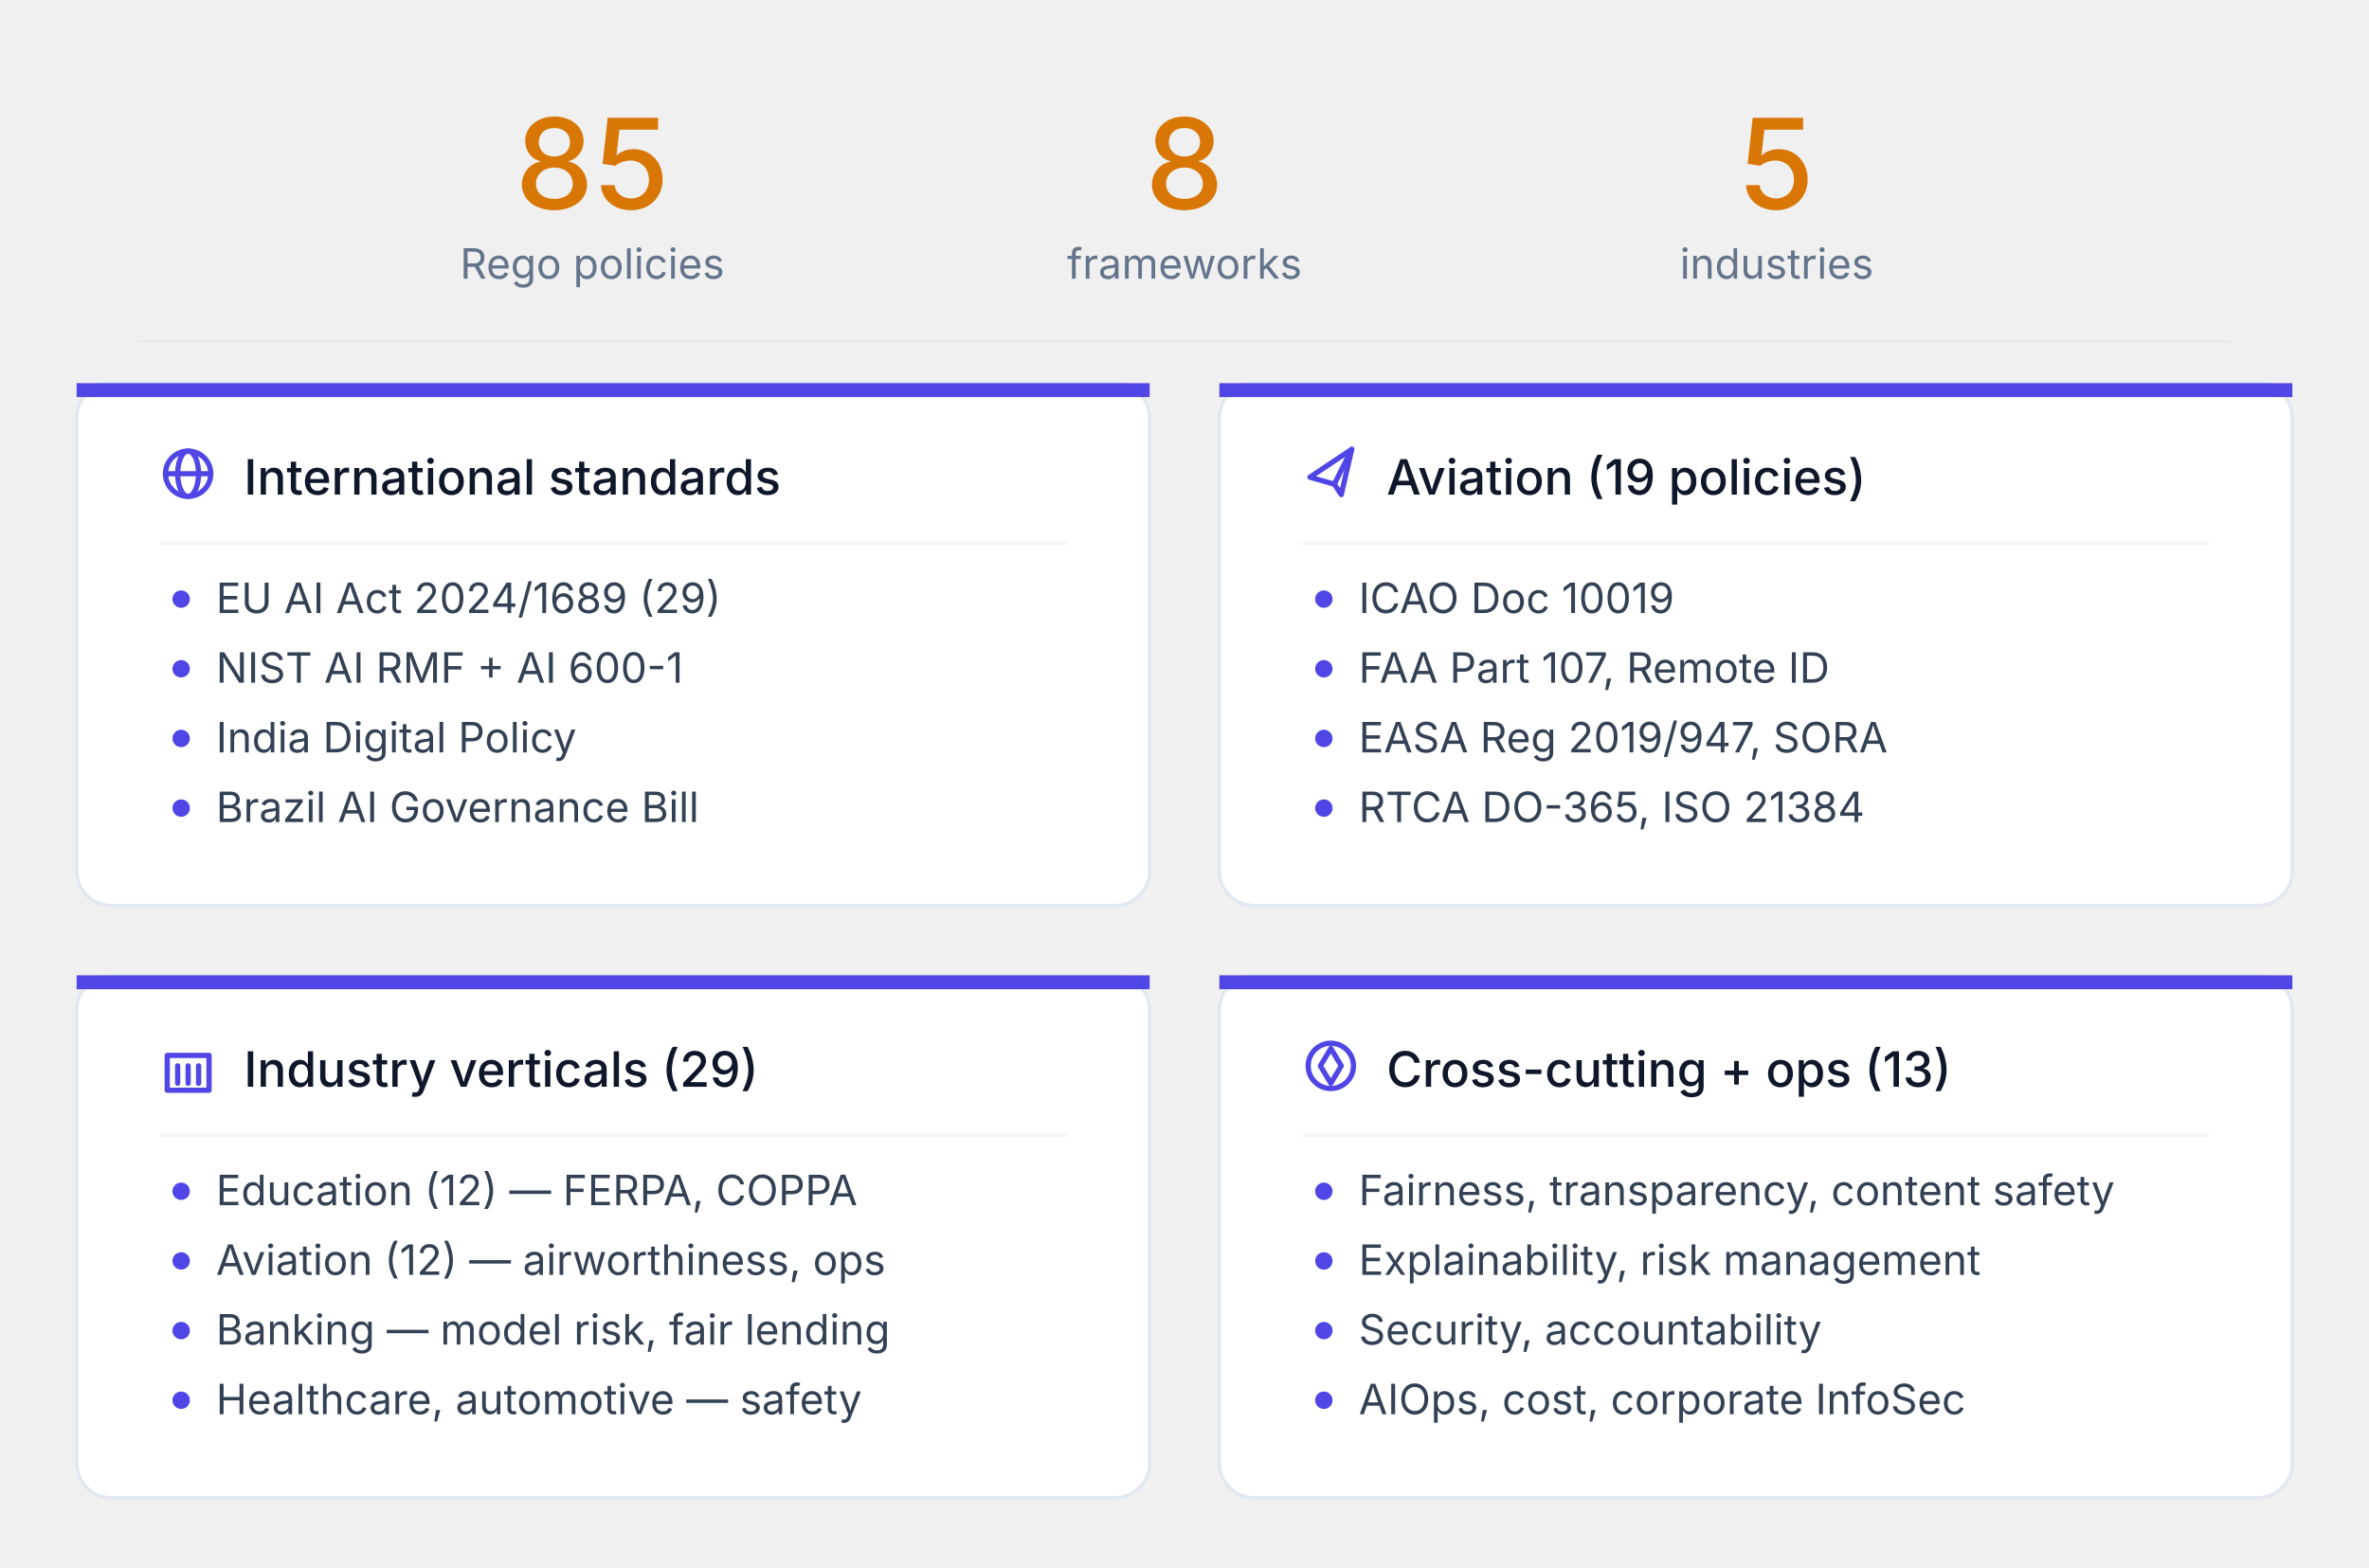
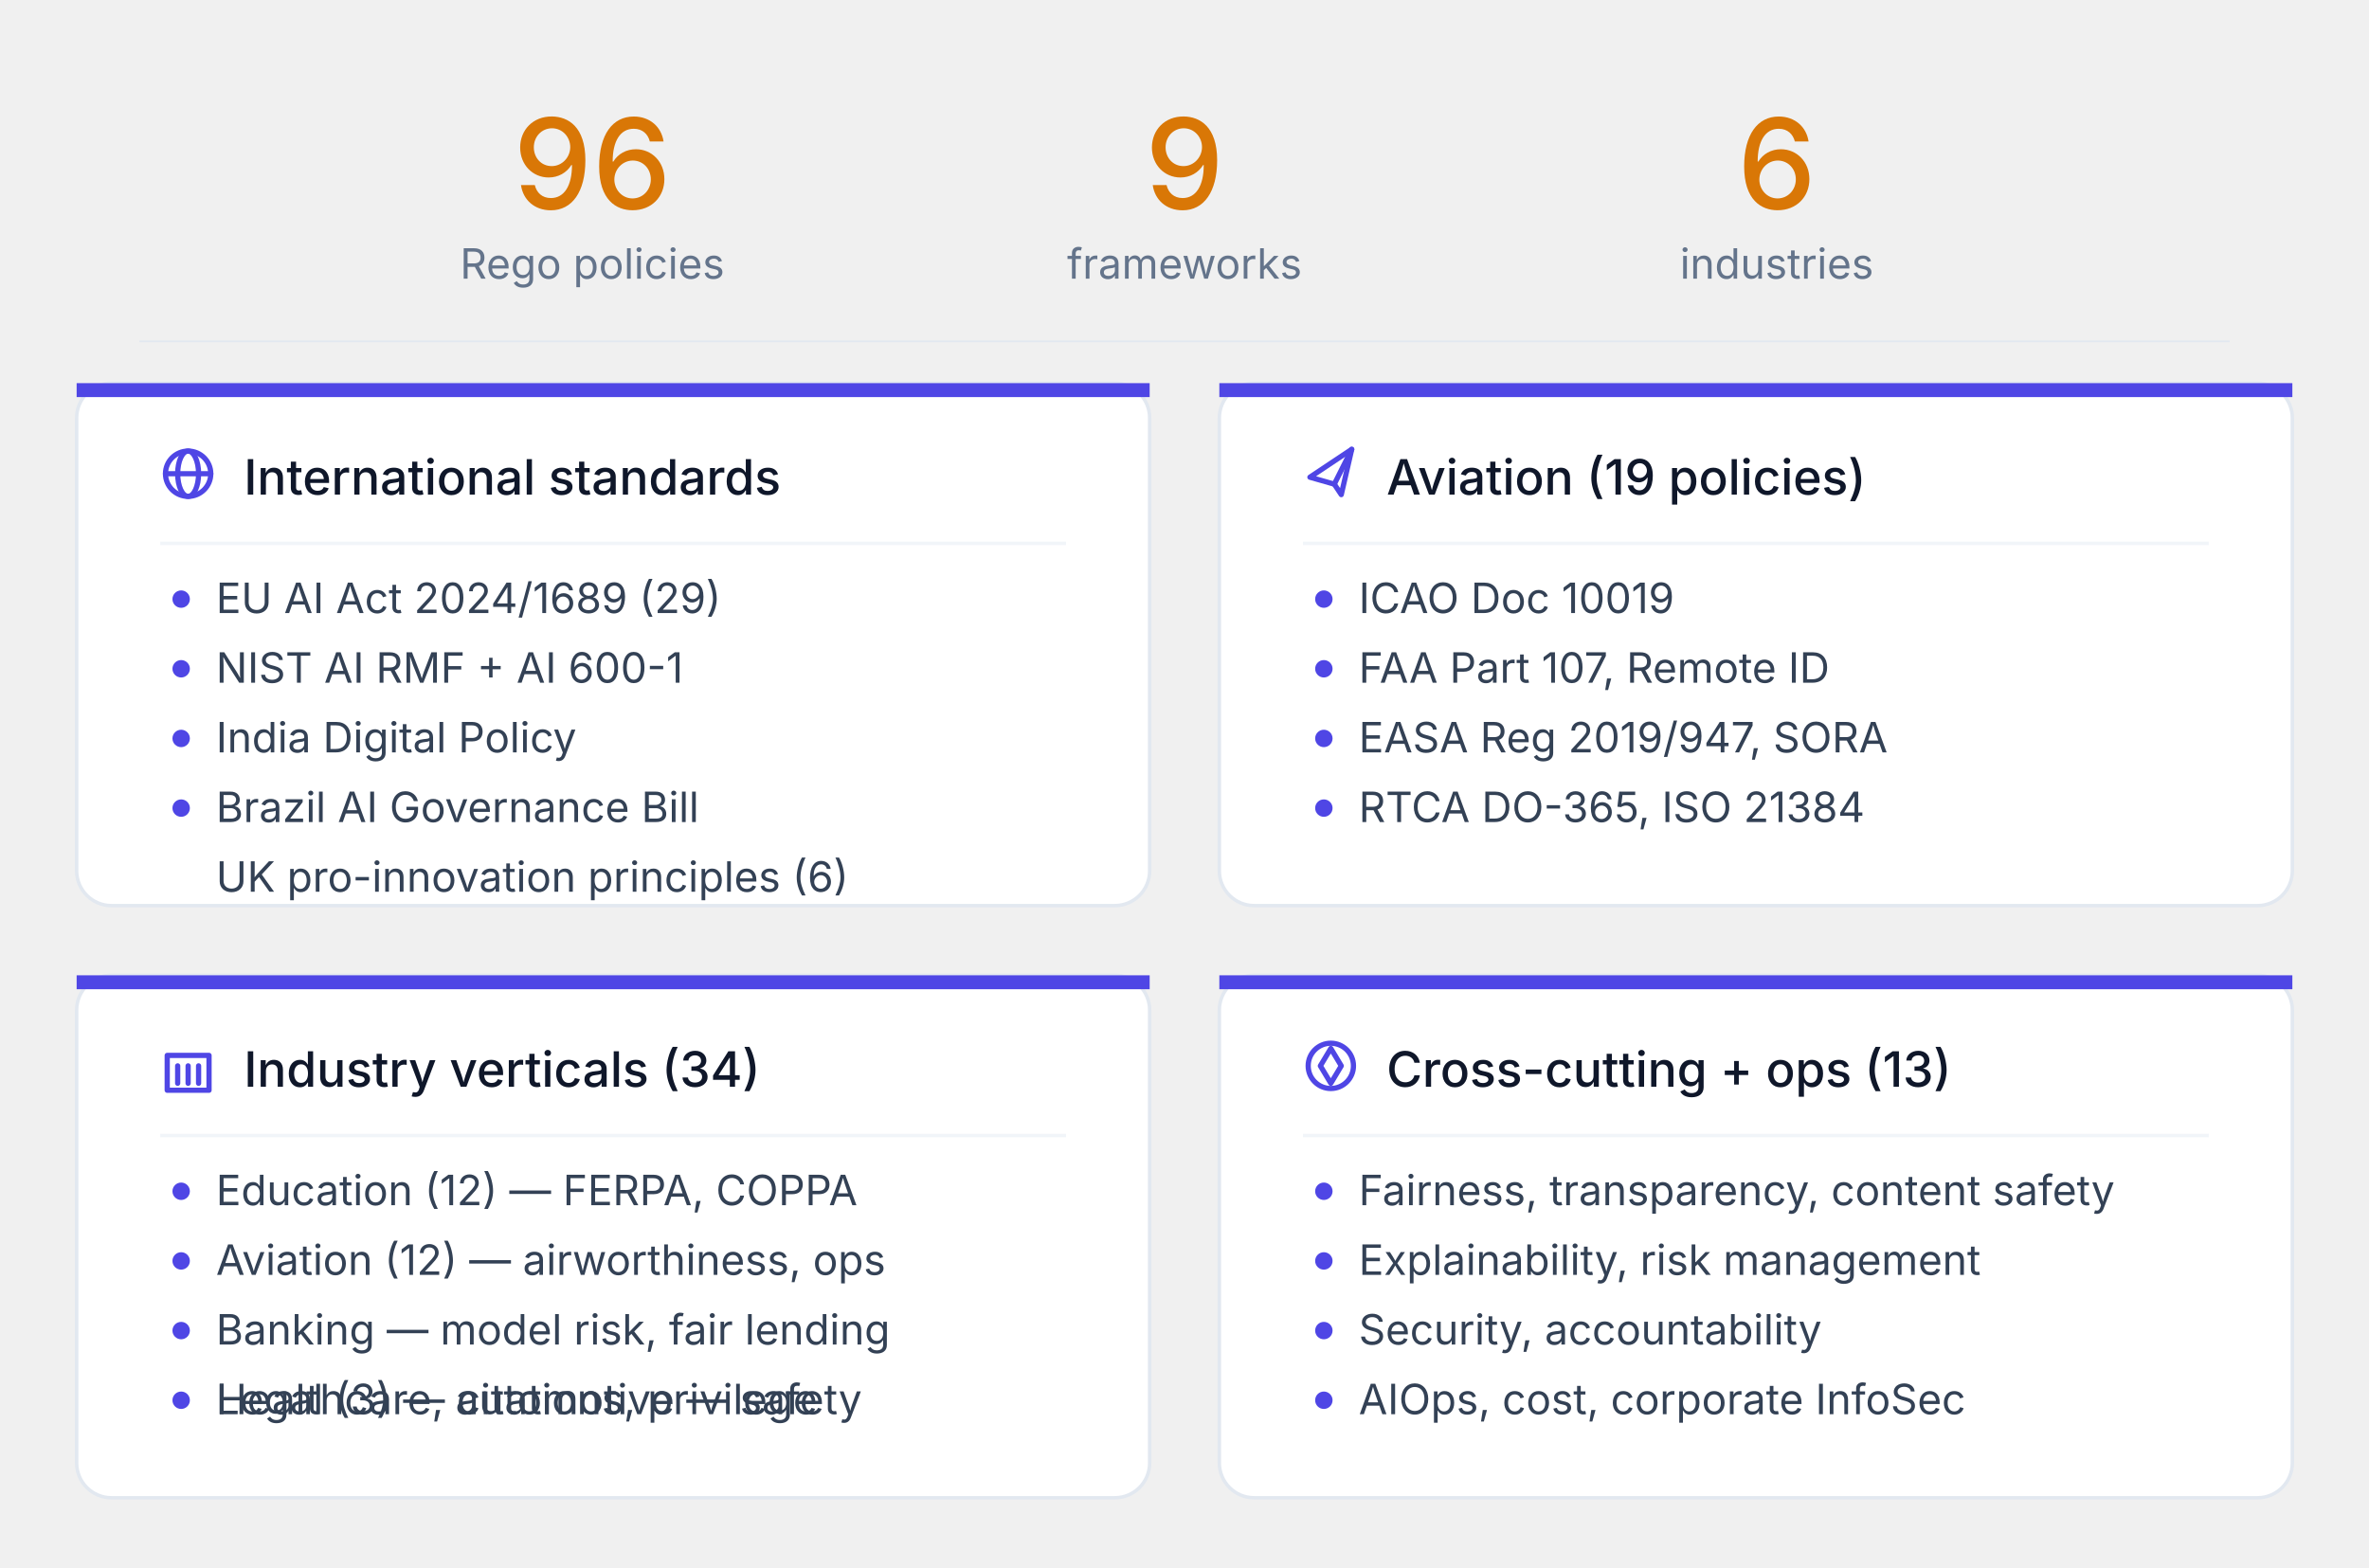
<svg xmlns="http://www.w3.org/2000/svg" viewBox="0 0 680 450" role="img" font-family="system-ui, -apple-system, BlinkMacSystemFont, 'Segoe UI', sans-serif">
-   <text x="170" y="60" font-size="36" font-weight="500" fill="#d97706" text-anchor="middle">85</text>
+   <text x="170" y="60" font-size="36" font-weight="500" fill="#d97706" text-anchor="middle">96</text>
  <text x="170" y="80" font-size="12" fill="#64748b" text-anchor="middle">Rego policies</text>
-   <text x="340" y="60" font-size="36" font-weight="500" fill="#d97706" text-anchor="middle">8</text>
+   <text x="340" y="60" font-size="36" font-weight="500" fill="#d97706" text-anchor="middle">9</text>
  <text x="340" y="80" font-size="12" fill="#64748b" text-anchor="middle">frameworks</text>
-   <text x="510" y="60" font-size="36" font-weight="500" fill="#d97706" text-anchor="middle">5</text>
+   <text x="510" y="60" font-size="36" font-weight="500" fill="#d97706" text-anchor="middle">6</text>
  <text x="510" y="80" font-size="12" fill="#64748b" text-anchor="middle">industries</text>
  <line x1="40" y1="98" x2="640" y2="98" stroke="#e2e8f0" stroke-width="0.5" />
  <g>
    <rect x="22" y="110" width="308" height="150" rx="10" fill="#ffffff" stroke="#e2e8f0" />
    <rect x="22" y="110" width="308" height="4" fill="#4f46e5" />
    <g transform="translate(46, 128)" fill="none" stroke="#4f46e5" stroke-width="1.5" stroke-linecap="round" stroke-linejoin="round">
      <circle cx="8" cy="8" r="6.5" />
      <line x1="1.5" y1="8" x2="14.5" y2="8" />
      <ellipse cx="8" cy="8" rx="3" ry="6.5" />
    </g>
    <text x="70" y="142" font-size="14" font-weight="500" fill="#0f172a">International standards</text>
    <line x1="46" y1="156" x2="306" y2="156" stroke="#f1f5f9" stroke-width="1" />
    <circle cx="52" cy="172" r="2.5" fill="#4f46e5" />
    <text x="62" y="176" font-size="12" fill="#334155">EU AI Act 2024/1689 (29)</text>
    <circle cx="52" cy="192" r="2.5" fill="#4f46e5" />
    <text x="62" y="196" font-size="12" fill="#334155">NIST AI RMF + AI 600-1</text>
    <circle cx="52" cy="212" r="2.5" fill="#4f46e5" />
    <text x="62" y="216" font-size="12" fill="#334155">India Digital Policy</text>
    <circle cx="52" cy="232" r="2.5" fill="#4f46e5" />
    <text x="62" y="236" font-size="12" fill="#334155">Brazil AI Governance Bill</text>
+     <text x="62" y="256" font-size="12" fill="#334155">UK pro-innovation principles (6)</text>
  </g>
  <g>
    <rect x="350" y="110" width="308" height="150" rx="10" fill="#ffffff" stroke="#e2e8f0" />
    <rect x="350" y="110" width="308" height="4" fill="#4f46e5" />
    <g transform="translate(374, 128)" fill="none" stroke="#4f46e5" stroke-width="1.5" stroke-linecap="round" stroke-linejoin="round">
      <path d="M14 1 L2 9 L9 11 L11 14 Z" />
      <line x1="9" y1="11" x2="14" y2="1" />
    </g>
    <text x="398" y="142" font-size="14" font-weight="500" fill="#0f172a">Aviation (19 policies)</text>
    <line x1="374" y1="156" x2="634" y2="156" stroke="#f1f5f9" stroke-width="1" />
    <circle cx="380" cy="172" r="2.5" fill="#4f46e5" />
    <text x="390" y="176" font-size="12" fill="#334155">ICAO Doc 10019</text>
    <circle cx="380" cy="192" r="2.5" fill="#4f46e5" />
    <text x="390" y="196" font-size="12" fill="#334155">FAA Part 107, Remote ID</text>
    <circle cx="380" cy="212" r="2.5" fill="#4f46e5" />
    <text x="390" y="216" font-size="12" fill="#334155">EASA Reg 2019/947, SORA</text>
    <circle cx="380" cy="232" r="2.5" fill="#4f46e5" />
    <text x="390" y="236" font-size="12" fill="#334155">RTCA DO-365, ISO 21384</text>
  </g>
  <g>
    <rect x="22" y="280" width="308" height="150" rx="10" fill="#ffffff" stroke="#e2e8f0" />
    <rect x="22" y="280" width="308" height="4" fill="#4f46e5" />
    <g transform="translate(46, 298)" fill="none" stroke="#4f46e5" stroke-width="1.5" stroke-linecap="round" stroke-linejoin="round">
      <rect x="2" y="5" width="12" height="10" />
      <line x1="5" y1="8" x2="5" y2="13" />
      <line x1="8" y1="8" x2="8" y2="13" />
      <line x1="11" y1="8" x2="11" y2="13" />
    </g>
-     <text x="70" y="312" font-size="14" font-weight="500" fill="#0f172a">Industry verticals (29)</text>
+     <text x="70" y="312" font-size="14" font-weight="500" fill="#0f172a">Industry verticals (34)</text>
    <line x1="46" y1="326" x2="306" y2="326" stroke="#f1f5f9" stroke-width="1" />
    <circle cx="52" cy="342" r="2.5" fill="#4f46e5" />
    <text x="62" y="346" font-size="12" fill="#334155">Education (12) — FERPA, COPPA</text>
    <circle cx="52" cy="362" r="2.5" fill="#4f46e5" />
    <text x="62" y="366" font-size="12" fill="#334155">Aviation (12) — airworthiness, ops</text>
    <circle cx="52" cy="382" r="2.5" fill="#4f46e5" />
    <text x="62" y="386" font-size="12" fill="#334155">Banking — model risk, fair lending</text>
+     <text x="62" y="406" font-size="12" fill="#334155">Legal (3) — citations, privilege</text>
    <circle cx="52" cy="402" r="2.5" fill="#4f46e5" />
    <text x="62" y="406" font-size="12" fill="#334155">Healthcare, automotive — safety</text>
  </g>
  <g>
    <rect x="350" y="280" width="308" height="150" rx="10" fill="#ffffff" stroke="#e2e8f0" />
    <rect x="350" y="280" width="308" height="4" fill="#4f46e5" />
    <g transform="translate(374, 298)" fill="none" stroke="#4f46e5" stroke-width="1.5" stroke-linecap="round" stroke-linejoin="round">
      <circle cx="8" cy="8" r="6.5" />
      <path d="M8 3 L11 8 L8 13 L5 8 Z" />
    </g>
    <text x="398" y="312" font-size="14" font-weight="500" fill="#0f172a">Cross-cutting + ops (13)</text>
    <line x1="374" y1="326" x2="634" y2="326" stroke="#f1f5f9" stroke-width="1" />
    <circle cx="380" cy="342" r="2.5" fill="#4f46e5" />
    <text x="390" y="346" font-size="12" fill="#334155">Fairness, transparency, content safety</text>
    <circle cx="380" cy="362" r="2.5" fill="#4f46e5" />
    <text x="390" y="366" font-size="12" fill="#334155">Explainability, risk management</text>
    <circle cx="380" cy="382" r="2.5" fill="#4f46e5" />
    <text x="390" y="386" font-size="12" fill="#334155">Security, accountability</text>
    <circle cx="380" cy="402" r="2.5" fill="#4f46e5" />
    <text x="390" y="406" font-size="12" fill="#334155">AIOps, cost, corporate InfoSec</text>
  </g>
</svg>
